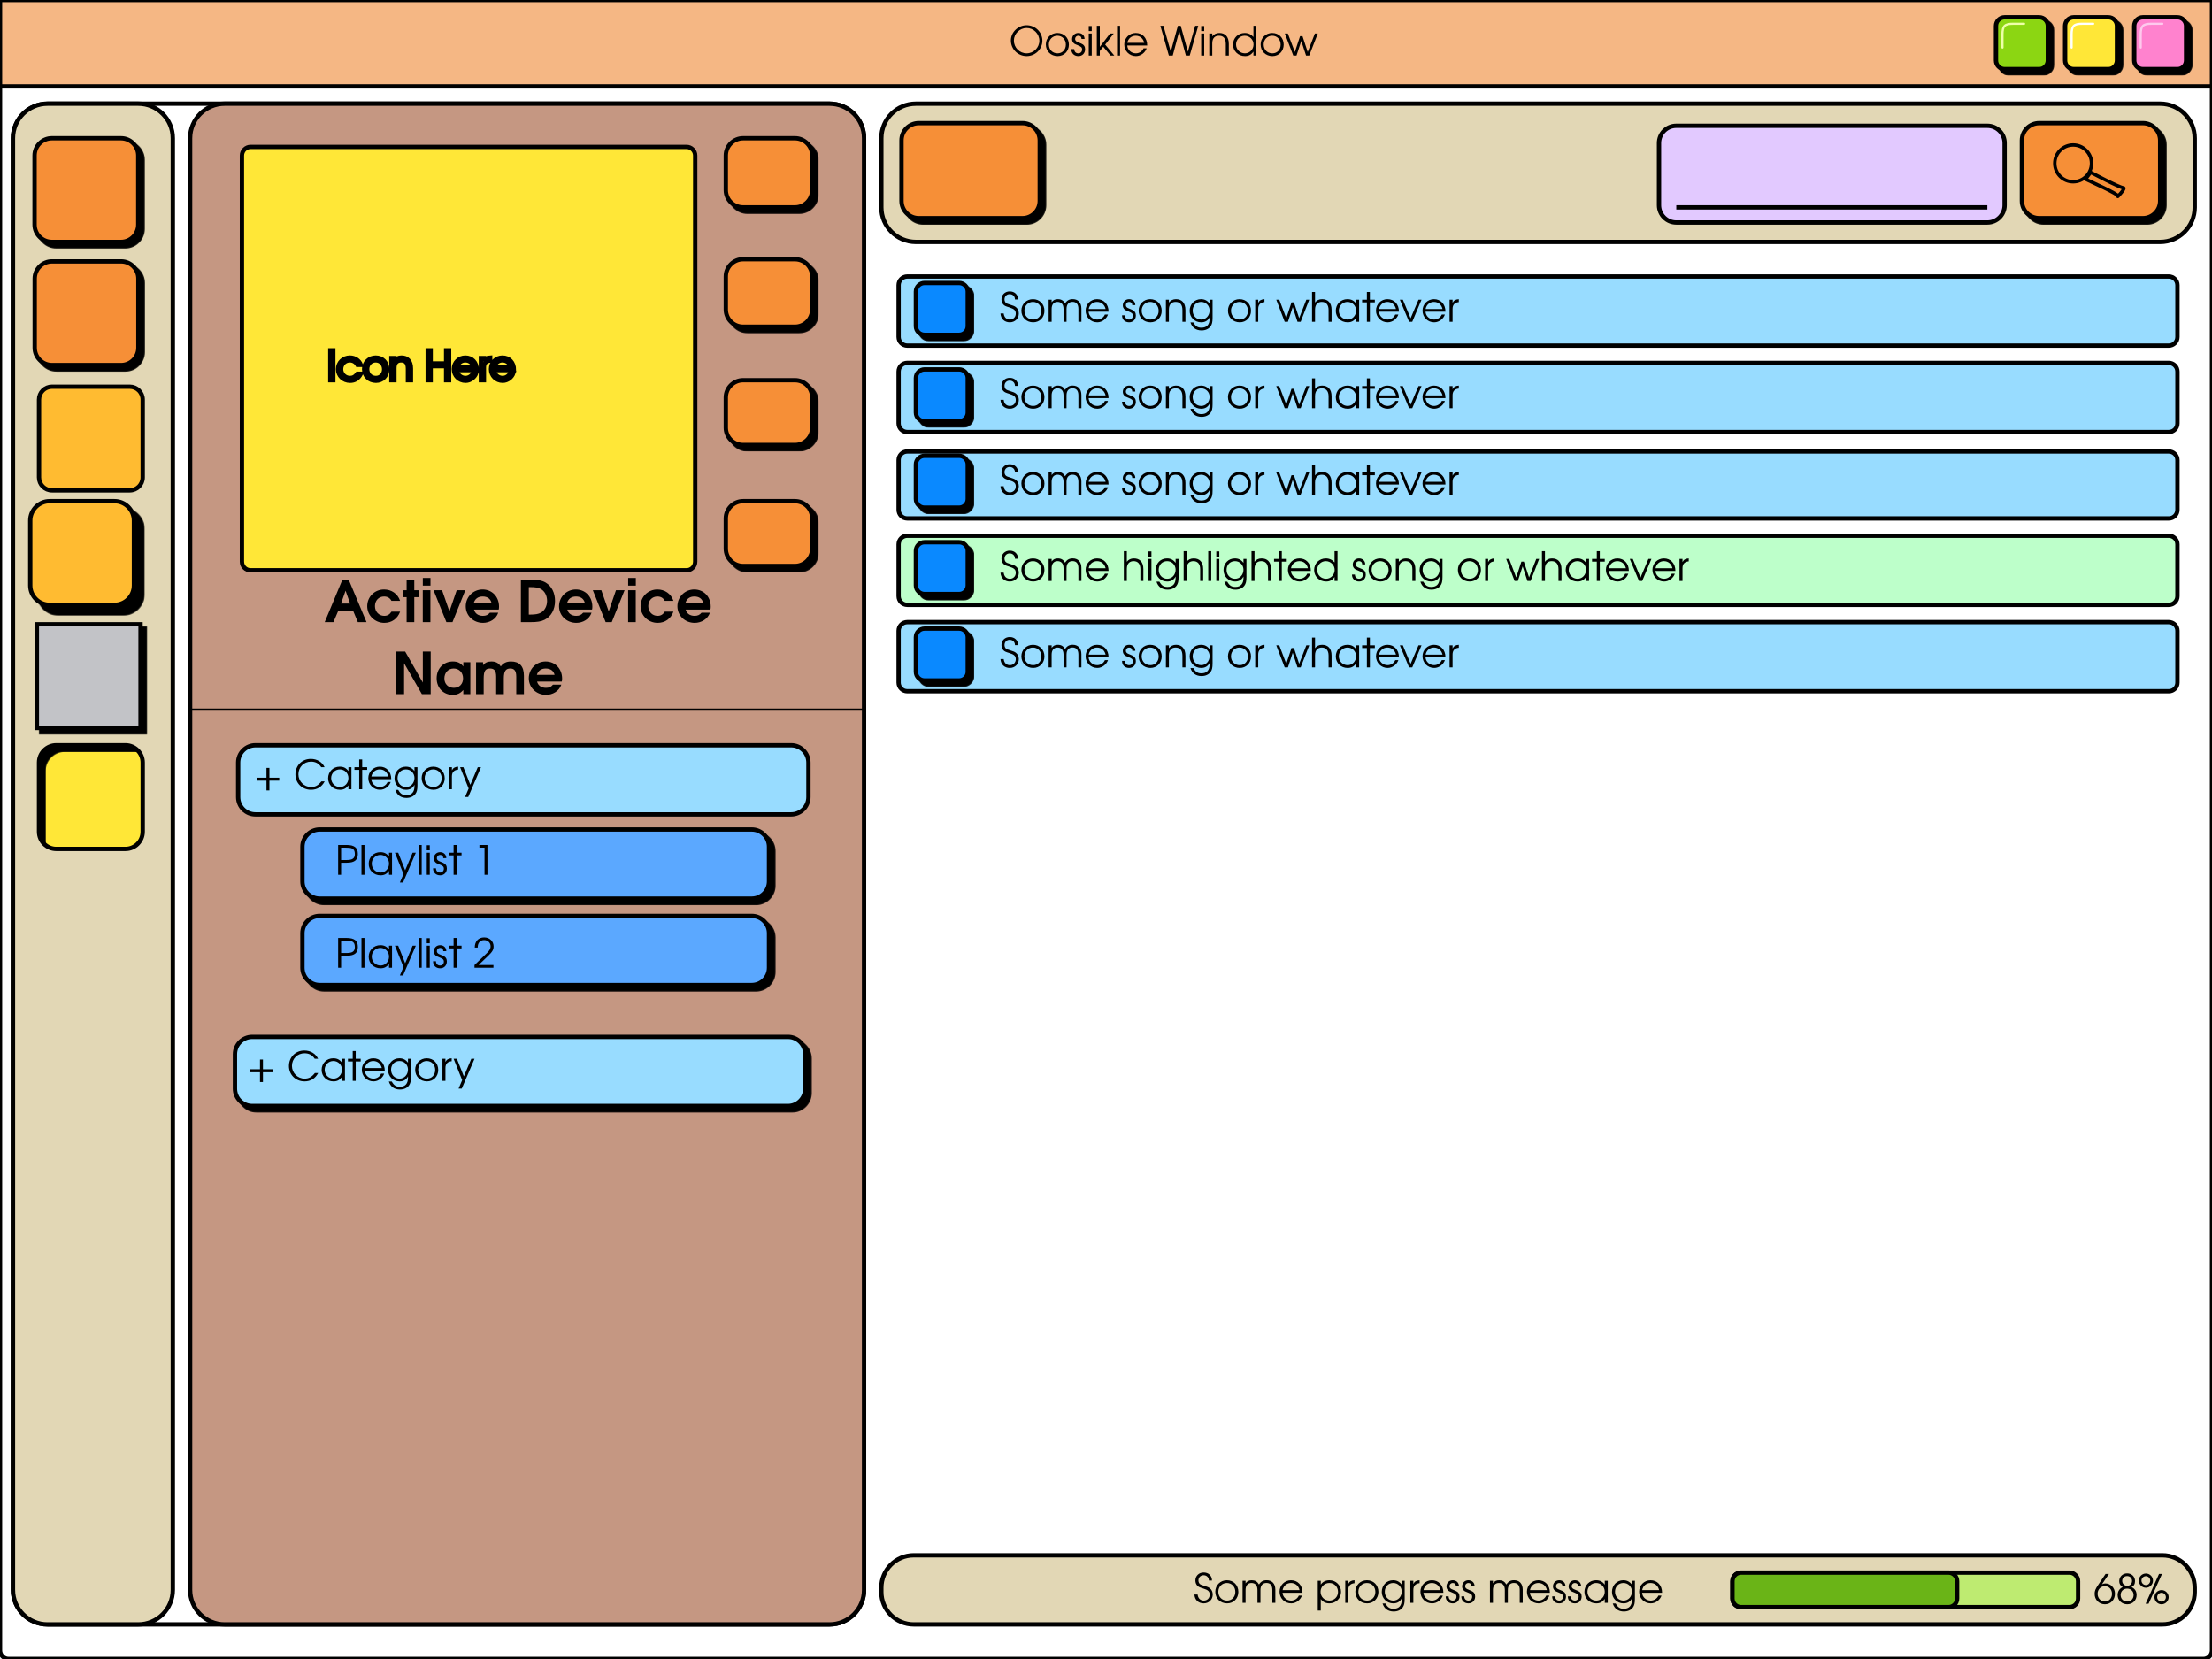
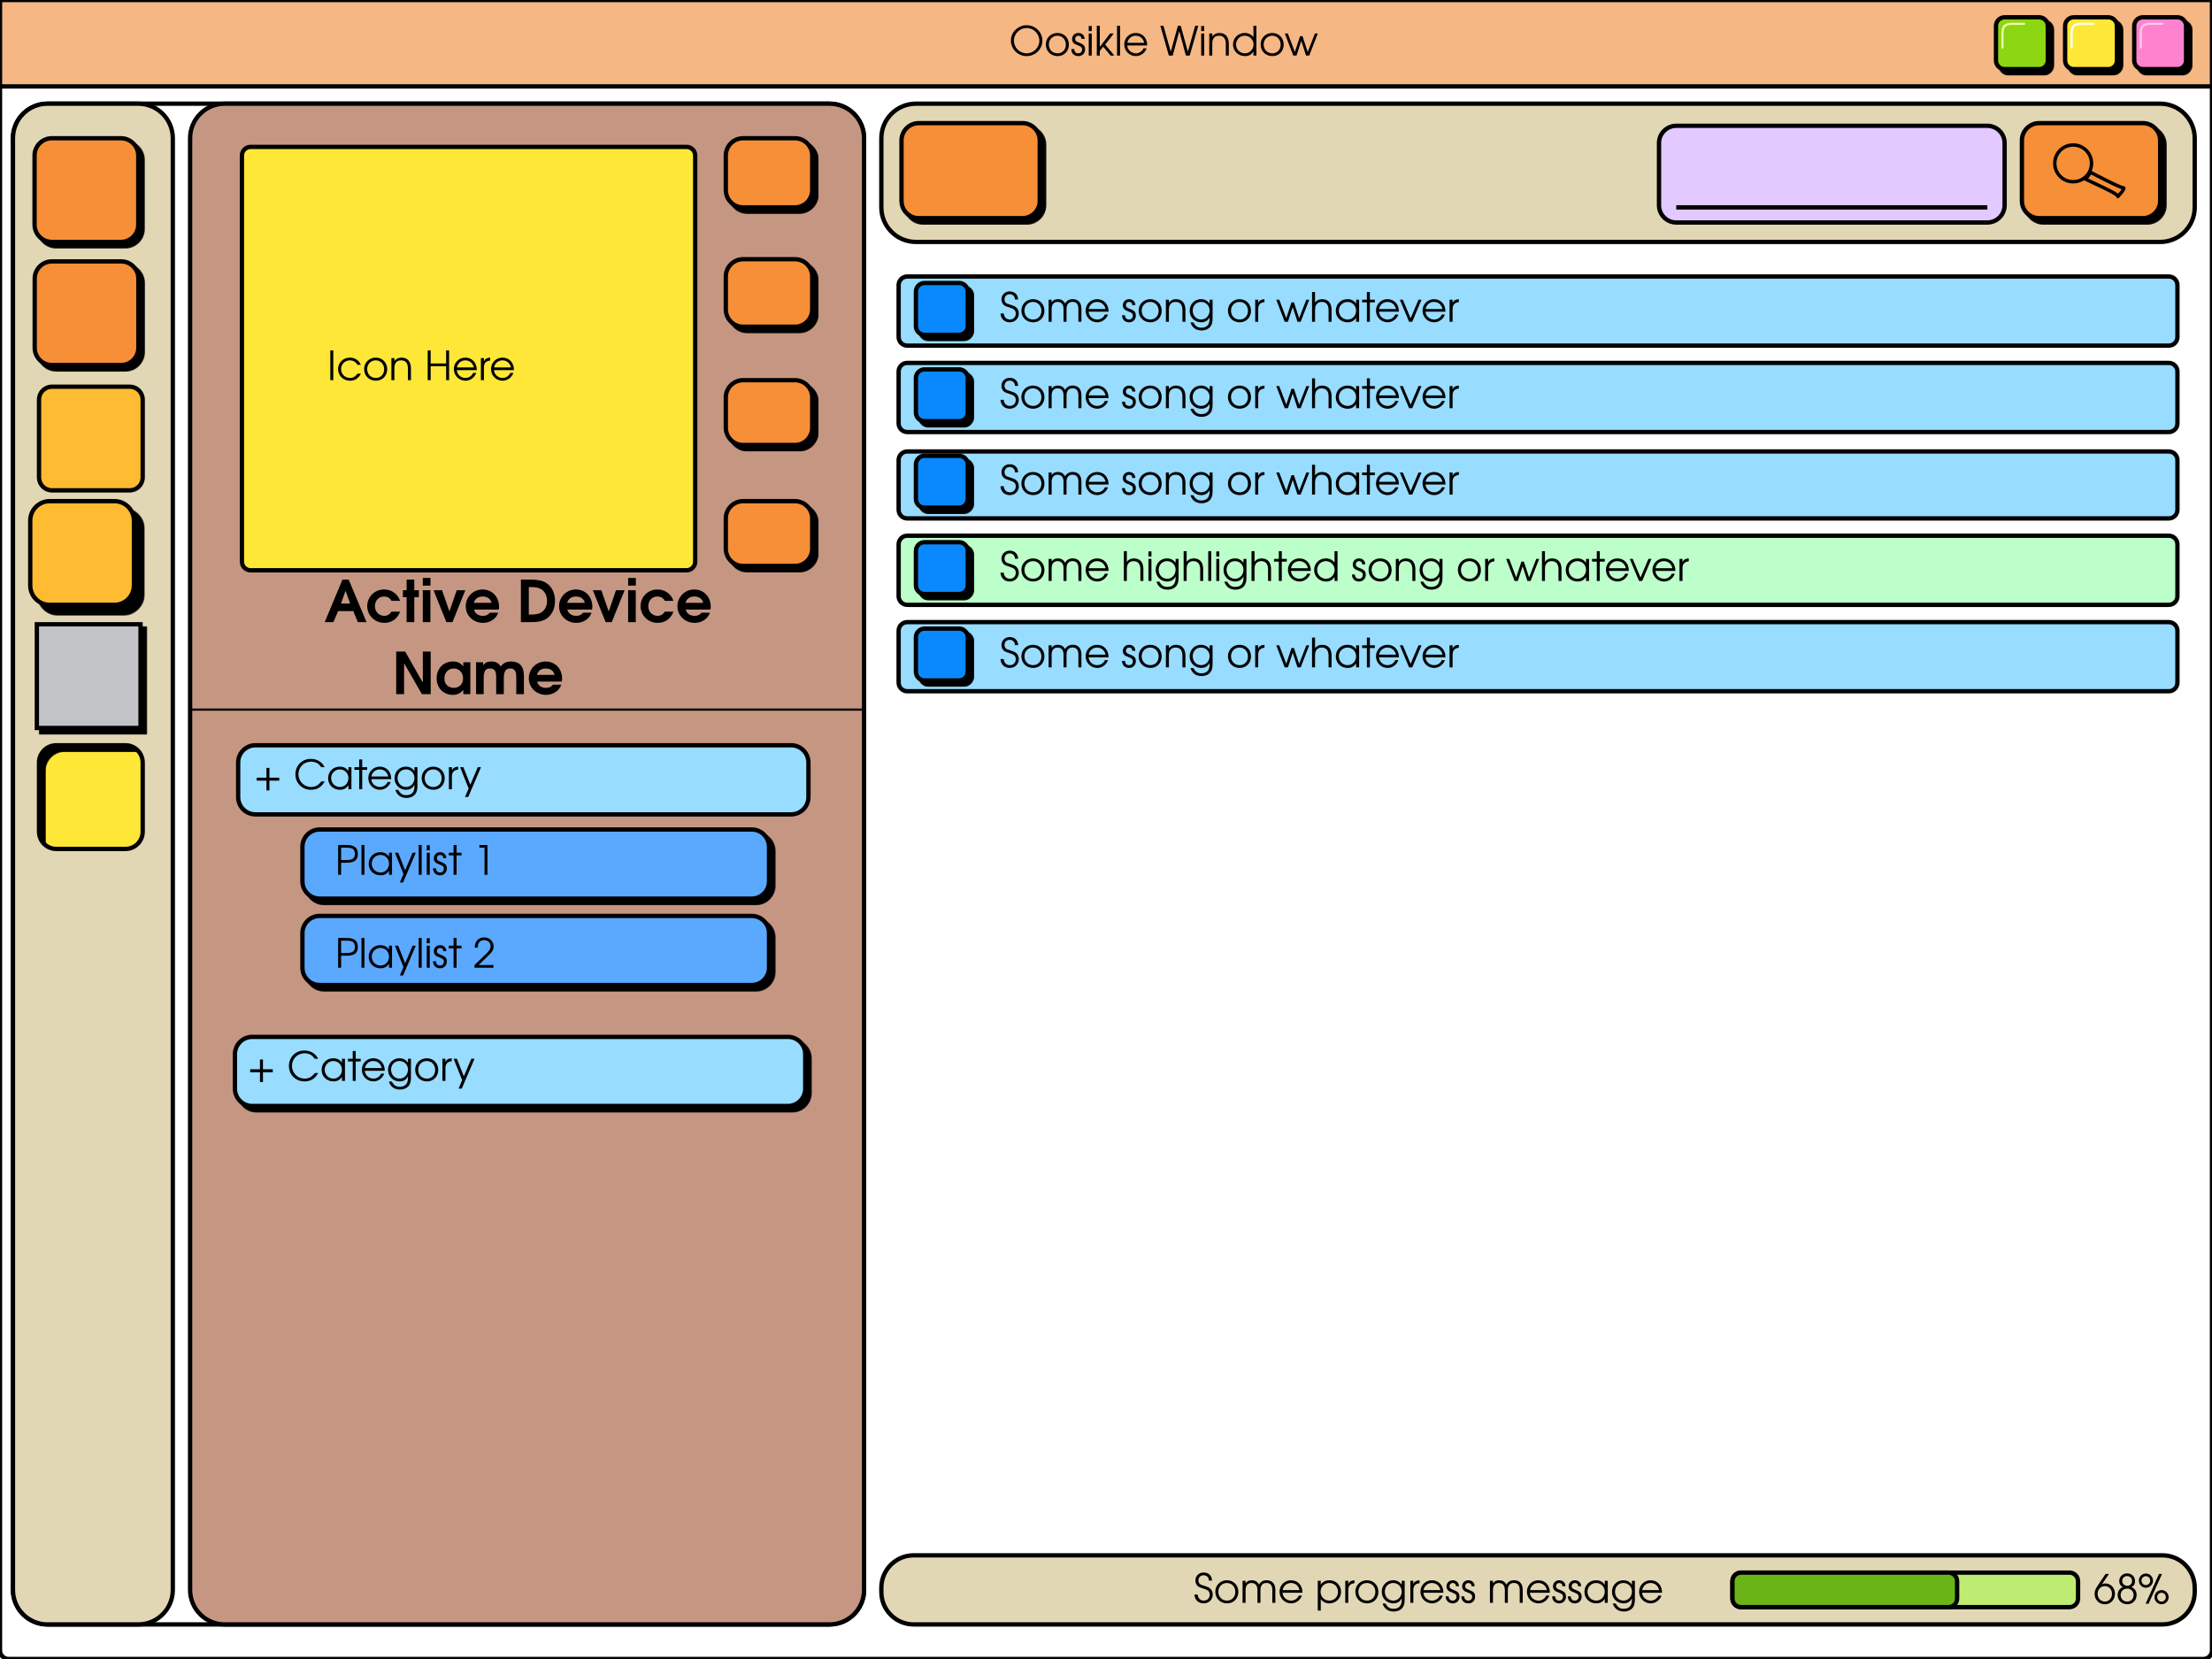
<svg xmlns="http://www.w3.org/2000/svg" width="1024" height="768" viewBox="0 0 1024 768" version="1.1" id="svg1">
  <defs id="defs1">
    <filter style="color-interpolation-filters:sRGB" id="filter13" x="-0.025" y="-0.033" width="1.1" height="1.133">
      <feFlood result="flood" in="SourceGraphic" flood-opacity="1" flood-color="rgb(0,0,0)" id="feFlood12" />
      <feGaussianBlur result="blur" in="SourceGraphic" stdDeviation="0" id="feGaussianBlur12" />
      <feOffset result="offset" in="blur" dx="2" dy="2" id="feOffset12" />
      <feComposite result="comp1" operator="in" in="flood" in2="offset" id="feComposite12" />
      <feComposite result="comp2" operator="over" in="SourceGraphic" in2="comp1" id="feComposite13" />
    </filter>
    <filter style="color-interpolation-filters:sRGB" id="filter24" x="-0.042" y="-0.042" width="1.167" height="1.167">
      <feFlood result="flood" in="SourceGraphic" flood-opacity="1" flood-color="rgb(0,0,0)" id="feFlood23" />
      <feGaussianBlur result="blur" in="SourceGraphic" stdDeviation="0" id="feGaussianBlur23" />
      <feOffset result="offset" in="blur" dx="2" dy="2" id="feOffset23" />
      <feComposite result="comp1" operator="in" in="flood" in2="offset" id="feComposite23" />
      <feComposite result="comp2" operator="over" in="SourceGraphic" in2="comp1" id="feComposite24" />
    </filter>
    <filter style="color-interpolation-filters:sRGB" id="filter34" x="-0.021" y="-0.021" width="1.125" height="1.125">
      <feFlood result="flood" in="SourceGraphic" flood-opacity="1" flood-color="rgb(0,0,0)" id="feFlood33" />
      <feGaussianBlur result="blur" in="SourceGraphic" stdDeviation="0" id="feGaussianBlur33" />
      <feOffset result="offset" in="blur" dx="4" dy="4" id="feOffset33" />
      <feComposite result="comp1" operator="in" in="flood" in2="offset" id="feComposite33" />
      <feComposite result="comp2" operator="over" in="SourceGraphic" in2="comp1" id="feComposite34" />
    </filter>
    <filter style="color-interpolation-filters:sRGB" id="filter39" x="-0.021" y="-0.021" width="1.125" height="1.125">
      <feFlood result="flood" in="SourceGraphic" flood-opacity="1" flood-color="rgb(0,0,0)" id="feFlood38" />
      <feGaussianBlur result="blur" in="SourceGraphic" stdDeviation="0" id="feGaussianBlur38" />
      <feOffset result="offset" in="blur" dx="4" dy="4" id="feOffset38" />
      <feComposite result="comp1" operator="out" in="flood" in2="offset" id="feComposite38" />
      <feComposite result="comp2" operator="atop" in="comp1" in2="SourceGraphic" id="feComposite39" />
    </filter>
  </defs>
  <g id="layer1">
    <rect style="opacity:1;fill:#ffffff;fill-opacity:1;stroke:#000000;stroke-width:2;stroke-dasharray:none;stroke-opacity:1;paint-order:normal" id="rect43" width="1024" height="768" x="0" y="0" ry="4" />
    <rect style="fill:#ffffff;fill-opacity:1;stroke:#000000;stroke-width:2;stroke-dasharray:none;stroke-opacity:1;paint-order:normal" id="rect4" width="394" height="704" x="6" y="48" ry="16" />
    <rect style="display:none;opacity:1;fill:#ffe9c5;fill-opacity:1;stroke:#000000;stroke-width:2;stroke-dasharray:none;stroke-opacity:1;paint-order:stroke fill markers" id="rect42" width="608" height="704" x="408" y="48" ry="16" />
    <rect style="display:inline;opacity:1;fill:#e2d7b5;fill-opacity:1;stroke:#000000;stroke-width:2;stroke-dasharray:none;stroke-opacity:1;paint-order:normal" id="rect40" width="608" height="32" x="408" y="720" ry="15" />
    <rect style="opacity:1;fill:#e2d7b5;fill-opacity:1;stroke:#000000;stroke-width:2;stroke-dasharray:none;stroke-opacity:1;paint-order:normal" id="rect49" width="608" height="64" x="408" y="48" ry="16" />
    <rect style="opacity:1;fill:#e2d7b5;fill-opacity:1;stroke:#000000;stroke-width:2;stroke-dasharray:none;stroke-opacity:1;paint-order:normal" id="rect1" width="74" height="704" x="6" y="48" ry="16" />
    <rect style="display:none;opacity:1;fill:#f5b784;fill-opacity:1;stroke:#000000;stroke-width:2;stroke-opacity:1;paint-order:stroke fill markers" id="rect39" width="312" height="543" x="88" y="209" ry="0" />
    <rect style="opacity:1;fill:#f68f37;fill-opacity:1;stroke:#000000;stroke-width:2;stroke-opacity:1;paint-order:normal;filter:url(#filter13)" id="rect2" width="48" height="48" x="16.061" y="121" ry="8" />
    <rect style="opacity:1;fill:#c59782;fill-opacity:1;stroke:#000000;stroke-width:2;stroke-opacity:1;paint-order:normal" id="rect34" width="312" height="704" x="88" y="48" ry="16" />
    <rect style="opacity:1;fill:#ffbb31;fill-opacity:1;stroke:#000000;stroke-width:2;stroke-opacity:1;paint-order:normal" id="rect35" width="48" height="48" x="18.061" y="179" ry="6" />
    <rect style="opacity:1;fill:#ffbb31;fill-opacity:1;stroke:#000000;stroke-width:2;stroke-opacity:1;paint-order:normal;filter:url(#filter34)" id="rect36" width="48" height="48" x="14" y="232" ry="9" />
    <rect style="opacity:1;fill:#c2c3c7;fill-opacity:1;stroke:#000000;stroke-width:2;stroke-opacity:1;paint-order:normal;filter:url(#filter24)" id="rect37" width="48" height="48" x="17.061" y="289" ry="0" />
    <rect style="opacity:1;fill:#ffe737;fill-opacity:1;stroke:#000000;stroke-width:2;stroke-opacity:1;paint-order:normal;filter:url(#filter39)" id="rect38" width="48" height="48" x="18.061" y="345" ry="8" />
    <rect style="display:none;opacity:1;fill:#f68f37;fill-opacity:1;stroke:#000000;stroke-width:2;stroke-opacity:1;paint-order:stroke fill markers;filter:url(#filter13)" id="rect41" width="64" height="44" x="417.333" y="696" ry="8" />
    <rect style="opacity:1;fill:#5ba8ff;fill-opacity:1;stroke:#000000;stroke-width:2;stroke-dasharray:none;stroke-opacity:1;paint-order:normal;filter:url(#filter13)" id="rect58" width="216" height="32" x="140" y="384" ry="8" />
    <rect style="opacity:1;fill:#f5b784;fill-opacity:1;stroke:#000000;stroke-width:2;stroke-dasharray:none;stroke-opacity:1;paint-order:normal" id="rect47" width="1024" height="40" x="0" y="0" ry="0" />
    <rect style="opacity:1;fill:#f68f37;fill-opacity:1;stroke:#000000;stroke-width:2;stroke-opacity:1;paint-order:normal;filter:url(#filter13)" id="rect48" width="48" height="48" x="16" y="64" ry="8" />
    <rect style="opacity:1;fill:#f68f37;fill-opacity:1;stroke:#000000;stroke-width:2;stroke-opacity:1;paint-order:normal;filter:url(#filter13)" id="rect50" width="64" height="44" x="417.333" y="57" ry="8" />
    <rect style="opacity:1;fill:#98dcff;fill-opacity:1;stroke:#000000;stroke-width:2;stroke-dasharray:none;stroke-opacity:1;paint-order:normal" id="rect51" width="592" height="32" x="416" y="128" ry="4" />
    <text xml:space="preserve" style="font-style:normal;font-variant:normal;font-weight:normal;font-stretch:normal;font-size:18.667px;font-family:'TeX Gyre Adventor';-inkscape-font-specification:'TeX Gyre Adventor';text-align:start;writing-mode:lr-tb;direction:ltr;text-anchor:start;opacity:1;fill:#000000;fill-opacity:1;stroke:none;stroke-width:2;stroke-dasharray:none;stroke-opacity:1;paint-order:normal" x="462.751" y="148.952" id="text51">
      <tspan id="tspan51" x="462.751" y="148.952" style="font-size:18.667px;-inkscape-font-specification:'TeX Gyre Adventor';font-family:'TeX Gyre Adventor';font-weight:normal;font-style:normal;font-stretch:normal;font-variant:normal;paint-order:normal">Some song or whatever</tspan>
    </text>
    <rect style="opacity:1;fill:#0a89ff;fill-opacity:1;stroke:#000000;stroke-width:2;stroke-dasharray:none;stroke-opacity:1;paint-order:normal;filter:url(#filter24)" id="rect52" width="24" height="24" x="424" y="131" ry="4" />
    <rect style="opacity:1;fill:#98dcff;fill-opacity:1;stroke:#000000;stroke-width:2;stroke-dasharray:none;stroke-opacity:1;paint-order:normal" id="rect57" width="264" height="32" x="110.25" y="345" ry="8" />
    <text xml:space="preserve" style="font-style:normal;font-variant:normal;font-weight:normal;font-stretch:normal;font-size:18.667px;font-family:'TeX Gyre Adventor';-inkscape-font-specification:'TeX Gyre Adventor';text-align:start;writing-mode:lr-tb;direction:ltr;text-anchor:start;opacity:1;fill:#000000;fill-opacity:1;stroke:none;stroke-width:2;stroke-dasharray:none;stroke-opacity:1;paint-order:normal" x="117.32" y="365.359" id="text58">
      <tspan id="tspan58" x="117.32" y="365.359">+ Category</tspan>
    </text>
    <text xml:space="preserve" style="font-style:normal;font-variant:normal;font-weight:normal;font-stretch:normal;font-size:18.667px;font-family:'TeX Gyre Adventor';-inkscape-font-specification:'TeX Gyre Adventor';text-align:start;writing-mode:lr-tb;direction:ltr;text-anchor:start;opacity:1;fill:#000000;fill-opacity:1;stroke:none;stroke-width:2;stroke-dasharray:none;stroke-opacity:1;paint-order:normal" x="155.112" y="404.952" id="text59">
      <tspan id="tspan59" x="155.112" y="404.952">Playlist 1</tspan>
    </text>
    <rect style="opacity:1;fill:#5ba8ff;fill-opacity:1;stroke:#000000;stroke-width:2;stroke-dasharray:none;stroke-opacity:1;paint-order:normal;filter:url(#filter13)" id="rect59" width="216" height="32" x="140" y="424" ry="8" />
    <text xml:space="preserve" style="font-style:normal;font-variant:normal;font-weight:normal;font-stretch:normal;font-size:18.667px;font-family:'TeX Gyre Adventor';-inkscape-font-specification:'TeX Gyre Adventor';text-align:start;writing-mode:lr-tb;direction:ltr;text-anchor:start;opacity:1;fill:#000000;fill-opacity:1;stroke:none;stroke-width:2;stroke-dasharray:none;stroke-opacity:1;paint-order:normal" x="155.112" y="448" id="text60">
      <tspan id="tspan60" x="155.112" y="448">Playlist 2</tspan>
    </text>
    <rect style="opacity:1;fill:#98dcff;fill-opacity:1;stroke:#000000;stroke-width:2;stroke-dasharray:none;stroke-opacity:1;paint-order:normal;filter:url(#filter13)" id="rect60" width="264" height="32" x="108.763" y="480" ry="8" />
    <text xml:space="preserve" style="font-style:normal;font-variant:normal;font-weight:normal;font-stretch:normal;font-size:18.667px;font-family:'TeX Gyre Adventor';-inkscape-font-specification:'TeX Gyre Adventor';text-align:start;writing-mode:lr-tb;direction:ltr;text-anchor:start;opacity:1;fill:#000000;fill-opacity:1;stroke:none;stroke-width:2;stroke-dasharray:none;stroke-opacity:1;paint-order:normal" x="114.32" y="500.359" id="text61">
      <tspan id="tspan61" x="114.32" y="500.359">+ Category</tspan>
    </text>
    <rect style="opacity:1;fill:#ff82ce;fill-opacity:1;stroke:#000000;stroke-width:2;stroke-dasharray:none;stroke-opacity:1;paint-order:normal;filter:url(#filter24)" id="rect61" width="24" height="24" x="988" y="8" ry="4" />
    <rect style="opacity:1;fill:#ffe737;fill-opacity:1;stroke:#000000;stroke-width:2;stroke-dasharray:none;stroke-opacity:1;paint-order:normal;filter:url(#filter24)" id="rect62" width="24" height="24" x="956" y="8" ry="4" />
    <rect style="opacity:1;fill:#8cd612;fill-opacity:1;stroke:#000000;stroke-width:2;stroke-dasharray:none;stroke-opacity:1;paint-order:normal;filter:url(#filter24)" id="rect63" width="24" height="24" x="924" y="8" ry="4" />
    <text xml:space="preserve" style="font-style:normal;font-variant:normal;font-weight:normal;font-stretch:normal;font-size:18.667px;font-family:'TeX Gyre Adventor';-inkscape-font-specification:'TeX Gyre Adventor';text-align:start;writing-mode:lr-tb;direction:ltr;text-anchor:start;opacity:1;fill:#000000;fill-opacity:1;stroke:none;stroke-width:2;stroke-dasharray:none;stroke-opacity:1;paint-order:normal" x="467.146" y="25.717" id="text63">
      <tspan id="tspan63" x="467.146" y="25.717">Oosikle Window</tspan>
    </text>
    <text xml:space="preserve" style="font-style:normal;font-variant:normal;font-weight:bold;font-stretch:normal;font-size:25.615px;font-family:'TeX Gyre Adventor';-inkscape-font-specification:'TeX Gyre Adventor Bold';text-align:center;writing-mode:lr-tb;direction:ltr;text-anchor:middle;white-space:pre;inline-size:272;display:inline;opacity:1;fill:#000000;fill-opacity:1;stroke:none;stroke-width:2;stroke-dasharray:none;stroke-opacity:1;paint-order:normal" x="240" y="240" id="text64" transform="matrix(1.04104,0,0,1.04104,-9.84955,38.15045)">
-       <tspan x="240" y="240" id="tspan10126">Active Device<tspan y="240" id="tspan10128"> </tspan>
+       <tspan x="240" y="240" id="tspan47198">Active Device<tspan y="240" id="tspan47200"> </tspan>
      </tspan>
-       <tspan x="240" y="272.019" id="tspan10130">Name</tspan>
+       <tspan x="240" y="272.019" id="tspan47202">Name</tspan>
    </text>
    <rect style="opacity:1;fill:#f68f37;fill-opacity:1;stroke:#000000;stroke-width:2;stroke-opacity:1;paint-order:normal;filter:url(#filter13)" id="rect64" width="40" height="32" x="336" y="64" ry="8" />
    <rect style="opacity:1;fill:#e2c9ff;fill-opacity:1;stroke:#000000;stroke-width:2;stroke-opacity:1;paint-order:normal" id="rect66" width="160" height="44.763" x="768" y="58.237" ry="8" />
    <rect style="opacity:1;fill:#f68f37;fill-opacity:1;stroke:#000000;stroke-width:2;stroke-opacity:1;paint-order:normal;filter:url(#filter13)" id="rect67" width="64" height="44" x="936" y="57" ry="8" />
    <circle style="opacity:1;fill:#f68f37;fill-opacity:1;stroke:#000000;stroke-width:1.583;stroke-dasharray:none;stroke-opacity:1;paint-order:normal" id="path67" cx="959.721" cy="75.626" r="8.51" />
    <path style="opacity:1;fill:#f68f37;fill-opacity:1;stroke:#000000;stroke-width:1.583;stroke-dasharray:none;stroke-opacity:1;paint-order:normal" d="m 965.46,82.949 c 1.583,0.792 15.833,7.125 15.041,7.916 -0.792,0.792 3.958,-3.958 2.375,-3.958 -1.583,0 -15.041,-7.125 -15.041,-7.125 z" id="path68" />
    <path style="opacity:1;fill:#f68f37;fill-opacity:1;stroke:#000000;stroke-width:2;stroke-dasharray:none;stroke-opacity:1;paint-order:normal" d="M 776,96 H 920" id="path69" />
    <rect style="opacity:1;fill:#ffe737;fill-opacity:1;stroke:#000000;stroke-width:2;stroke-dasharray:none;stroke-opacity:1;paint-order:normal" id="rect69" width="209.829" height="196" x="112" y="68" ry="4" />
-     <text xml:space="preserve" style="font-style:normal;font-variant:normal;font-weight:normal;font-stretch:normal;font-size:18.667px;font-family:'TeX Gyre Adventor';-inkscape-font-specification:'TeX Gyre Adventor';text-align:center;writing-mode:lr-tb;direction:ltr;text-anchor:middle;opacity:1;fill:#ffe737;fill-opacity:1;stroke:#000000;stroke-width:2;stroke-dasharray:none;stroke-opacity:1;paint-order:normal" x="208" y="176" id="text69">
+     <text xml:space="preserve" style="font-style:normal;font-variant:normal;font-weight:normal;font-stretch:normal;font-size:18.667px;font-family:'TeX Gyre Adventor';-inkscape-font-specification:'TeX Gyre Adventor';text-align:center;writing-mode:lr-tb;direction:ltr;text-anchor:middle;opacity:1;fill:#000000;fill-opacity:1;stroke:none;stroke-width:2;stroke-dasharray:none;stroke-opacity:1;paint-order:normal" x="208" y="176" id="text69">
      <tspan id="tspan69" x="208" y="176">Icon Here</tspan>
    </text>
    <rect style="opacity:1;fill:#98dcff;fill-opacity:1;stroke:#000000;stroke-width:2;stroke-dasharray:none;stroke-opacity:1;paint-order:normal" id="rect70" width="592" height="32" x="416" y="168" ry="4" />
    <text xml:space="preserve" style="font-style:normal;font-variant:normal;font-weight:normal;font-stretch:normal;font-size:18.667px;font-family:'TeX Gyre Adventor';-inkscape-font-specification:'TeX Gyre Adventor';text-align:start;writing-mode:lr-tb;direction:ltr;text-anchor:start;opacity:1;fill:#000000;fill-opacity:1;stroke:none;stroke-width:2;stroke-dasharray:none;stroke-opacity:1;paint-order:normal" x="462.751" y="188.952" id="text70">
      <tspan id="tspan70" x="462.751" y="188.952" style="font-size:18.667px;-inkscape-font-specification:'TeX Gyre Adventor';font-family:'TeX Gyre Adventor';font-weight:normal;font-style:normal;font-stretch:normal;font-variant:normal;paint-order:normal">Some song or whatever</tspan>
    </text>
    <rect style="opacity:1;fill:#0a89ff;fill-opacity:1;stroke:#000000;stroke-width:2;stroke-dasharray:none;stroke-opacity:1;paint-order:normal;filter:url(#filter24)" id="rect71" width="24" height="24" x="424" y="171" ry="4" />
    <rect style="opacity:1;fill:#98dcff;fill-opacity:1;stroke:#000000;stroke-width:2;stroke-dasharray:none;stroke-opacity:1;paint-order:normal" id="rect72" width="592" height="31" x="416" y="209" ry="4" />
    <text xml:space="preserve" style="font-style:normal;font-variant:normal;font-weight:normal;font-stretch:normal;font-size:18.667px;font-family:'TeX Gyre Adventor';-inkscape-font-specification:'TeX Gyre Adventor';text-align:start;writing-mode:lr-tb;direction:ltr;text-anchor:start;opacity:1;fill:#000000;fill-opacity:1;stroke:none;stroke-width:2;stroke-dasharray:none;stroke-opacity:1;paint-order:normal" x="462.751" y="228.952" id="text72">
      <tspan id="tspan72" x="462.751" y="228.952" style="font-size:18.667px;-inkscape-font-specification:'TeX Gyre Adventor';font-family:'TeX Gyre Adventor';font-weight:normal;font-style:normal;font-stretch:normal;font-variant:normal;paint-order:normal">Some song or whatever</tspan>
    </text>
    <rect style="opacity:1;fill:#0a89ff;fill-opacity:1;stroke:#000000;stroke-width:2;stroke-dasharray:none;stroke-opacity:1;paint-order:normal;filter:url(#filter24)" id="rect73" width="24" height="24" x="424" y="211" ry="4" />
    <rect style="opacity:1;fill:#bdffca;fill-opacity:1;stroke:#000000;stroke-width:2;stroke-dasharray:none;stroke-opacity:1;paint-order:normal" id="rect74" width="592" height="32" x="416" y="248" ry="4" />
    <text xml:space="preserve" style="font-style:normal;font-variant:normal;font-weight:normal;font-stretch:normal;font-size:18.667px;font-family:'TeX Gyre Adventor';-inkscape-font-specification:'TeX Gyre Adventor';text-align:start;writing-mode:lr-tb;direction:ltr;text-anchor:start;opacity:1;fill:#000000;fill-opacity:1;stroke:none;stroke-width:2;stroke-dasharray:none;stroke-opacity:1;paint-order:normal" x="462.751" y="268.952" id="text74">
      <tspan id="tspan74" x="462.751" y="268.952" style="font-size:18.667px;-inkscape-font-specification:'TeX Gyre Adventor';font-family:'TeX Gyre Adventor';font-weight:normal;font-style:normal;font-stretch:normal;font-variant:normal;paint-order:normal">Some highlighted song or whatever</tspan>
    </text>
    <rect style="opacity:1;fill:#0a89ff;fill-opacity:1;stroke:#000000;stroke-width:2;stroke-dasharray:none;stroke-opacity:1;paint-order:normal;filter:url(#filter24)" id="rect75" width="24" height="24" x="424" y="251" ry="4" />
    <rect style="opacity:1;fill:#98dcff;fill-opacity:1;stroke:#000000;stroke-width:2;stroke-dasharray:none;stroke-opacity:1;paint-order:normal" id="rect76" width="592" height="32" x="416" y="288" ry="4" />
    <text xml:space="preserve" style="font-style:normal;font-variant:normal;font-weight:normal;font-stretch:normal;font-size:18.667px;font-family:'TeX Gyre Adventor';-inkscape-font-specification:'TeX Gyre Adventor';text-align:start;writing-mode:lr-tb;direction:ltr;text-anchor:start;opacity:1;fill:#000000;fill-opacity:1;stroke:none;stroke-width:2;stroke-dasharray:none;stroke-opacity:1;paint-order:normal" x="462.751" y="308.952" id="text76">
      <tspan id="tspan76" x="462.751" y="308.952" style="font-size:18.667px;-inkscape-font-specification:'TeX Gyre Adventor';font-family:'TeX Gyre Adventor';font-weight:normal;font-style:normal;font-stretch:normal;font-variant:normal;paint-order:normal">Some song or whatever</tspan>
    </text>
    <rect style="opacity:1;fill:#0a89ff;fill-opacity:1;stroke:#000000;stroke-width:2;stroke-dasharray:none;stroke-opacity:1;paint-order:normal;filter:url(#filter24)" id="rect77" width="24" height="24" x="424" y="291" ry="4" />
    <rect style="opacity:1;fill:#f68f37;fill-opacity:1;stroke:#000000;stroke-width:2;stroke-opacity:1;paint-order:normal;filter:url(#filter13)" id="rect78" width="40" height="30" x="336" y="176" ry="8" />
    <rect style="opacity:1;fill:#f68f37;fill-opacity:1;stroke:#000000;stroke-width:2;stroke-opacity:1;paint-order:normal;filter:url(#filter13)" id="rect80" width="40" height="31.25" x="336" y="120" ry="8" />
    <rect style="opacity:1;fill:#beeb71;fill-opacity:1;stroke:#000000;stroke-width:2;stroke-dasharray:none;stroke-opacity:1;paint-order:normal" id="rect81" width="160" height="16" x="802" y="728" ry="4" />
    <rect style="opacity:1;fill:#6ab417;fill-opacity:1;stroke:#000000;stroke-width:2;stroke-dasharray:none;stroke-opacity:1;paint-order:normal" id="rect82" width="104" height="16" x="802" y="728" ry="4" />
    <text xml:space="preserve" style="font-style:normal;font-variant:normal;font-weight:normal;font-stretch:normal;font-size:18.667px;font-family:'TeX Gyre Adventor';-inkscape-font-specification:'TeX Gyre Adventor';text-align:end;writing-mode:lr-tb;direction:ltr;text-anchor:end;opacity:1;fill:#000000;fill-opacity:1;stroke:none;stroke-width:2;stroke-dasharray:none;stroke-opacity:1;paint-order:normal" x="796" y="742" id="text82">
      <tspan id="tspan82" x="796" y="742" style="font-size:18.667px;fill:#000000;fill-opacity:1;stroke:none;-inkscape-font-specification:'TeX Gyre Adventor';font-family:'TeX Gyre Adventor';font-weight:normal;font-style:normal;font-stretch:normal;font-variant:normal;paint-order:normal">Some progress message</tspan>
    </text>
    <text xml:space="preserve" style="font-style:normal;font-variant:normal;font-weight:normal;font-stretch:normal;font-size:18.667px;font-family:'TeX Gyre Adventor';-inkscape-font-specification:'TeX Gyre Adventor';text-align:start;writing-mode:lr-tb;direction:ltr;text-anchor:start;opacity:1;fill:#000000;fill-opacity:1;stroke:none;stroke-width:2;stroke-dasharray:none;stroke-opacity:1;paint-order:normal" x="969.198" y="742.414" id="text83">
      <tspan id="tspan83" x="969.198" y="742.414" style="font-size:18.667px;text-align:start;text-anchor:start;fill:#000000;fill-opacity:1;stroke:none;-inkscape-font-specification:'TeX Gyre Adventor';font-family:'TeX Gyre Adventor';font-weight:normal;font-style:normal;font-stretch:normal;font-variant:normal;paint-order:normal">68%</tspan>
    </text>
    <rect style="opacity:1;fill:#f68f37;fill-opacity:1;stroke:#000000;stroke-width:2;stroke-opacity:1;paint-order:normal;filter:url(#filter13)" id="rect3" width="40" height="30" x="336" y="232" ry="8" />
    <path style="fill:#c59782;fill-opacity:1;stroke:#000000;stroke-width:1;stroke-dasharray:none;stroke-opacity:1;paint-order:normal" d="M 88,328.5 H 400" id="path4" />
    <path style="fill:none;fill-opacity:1;stroke:#fec9ed;stroke-width:1;stroke-linecap:round;stroke-linejoin:round;stroke-dasharray:none;stroke-opacity:1;paint-order:normal" d="m 1001,11 h -5 c -4,0 -5,1 -5,5 v 6" id="path5" />
    <path style="fill:none;fill-opacity:1;stroke:#ffffff;stroke-width:1;stroke-linecap:round;stroke-linejoin:round;stroke-dasharray:none;stroke-opacity:1;paint-order:normal" d="m 969,11 h -5 c -4,0 -5,1 -5,5 v 6" id="path6" />
    <path style="fill:none;fill-opacity:1;stroke:#eeffa9;stroke-width:1;stroke-linecap:round;stroke-linejoin:round;stroke-dasharray:none;stroke-opacity:1;paint-order:normal" d="m 937,11 h -5 c -4,0 -5,1 -5,5 v 6" id="path7" />
  </g>
</svg>
